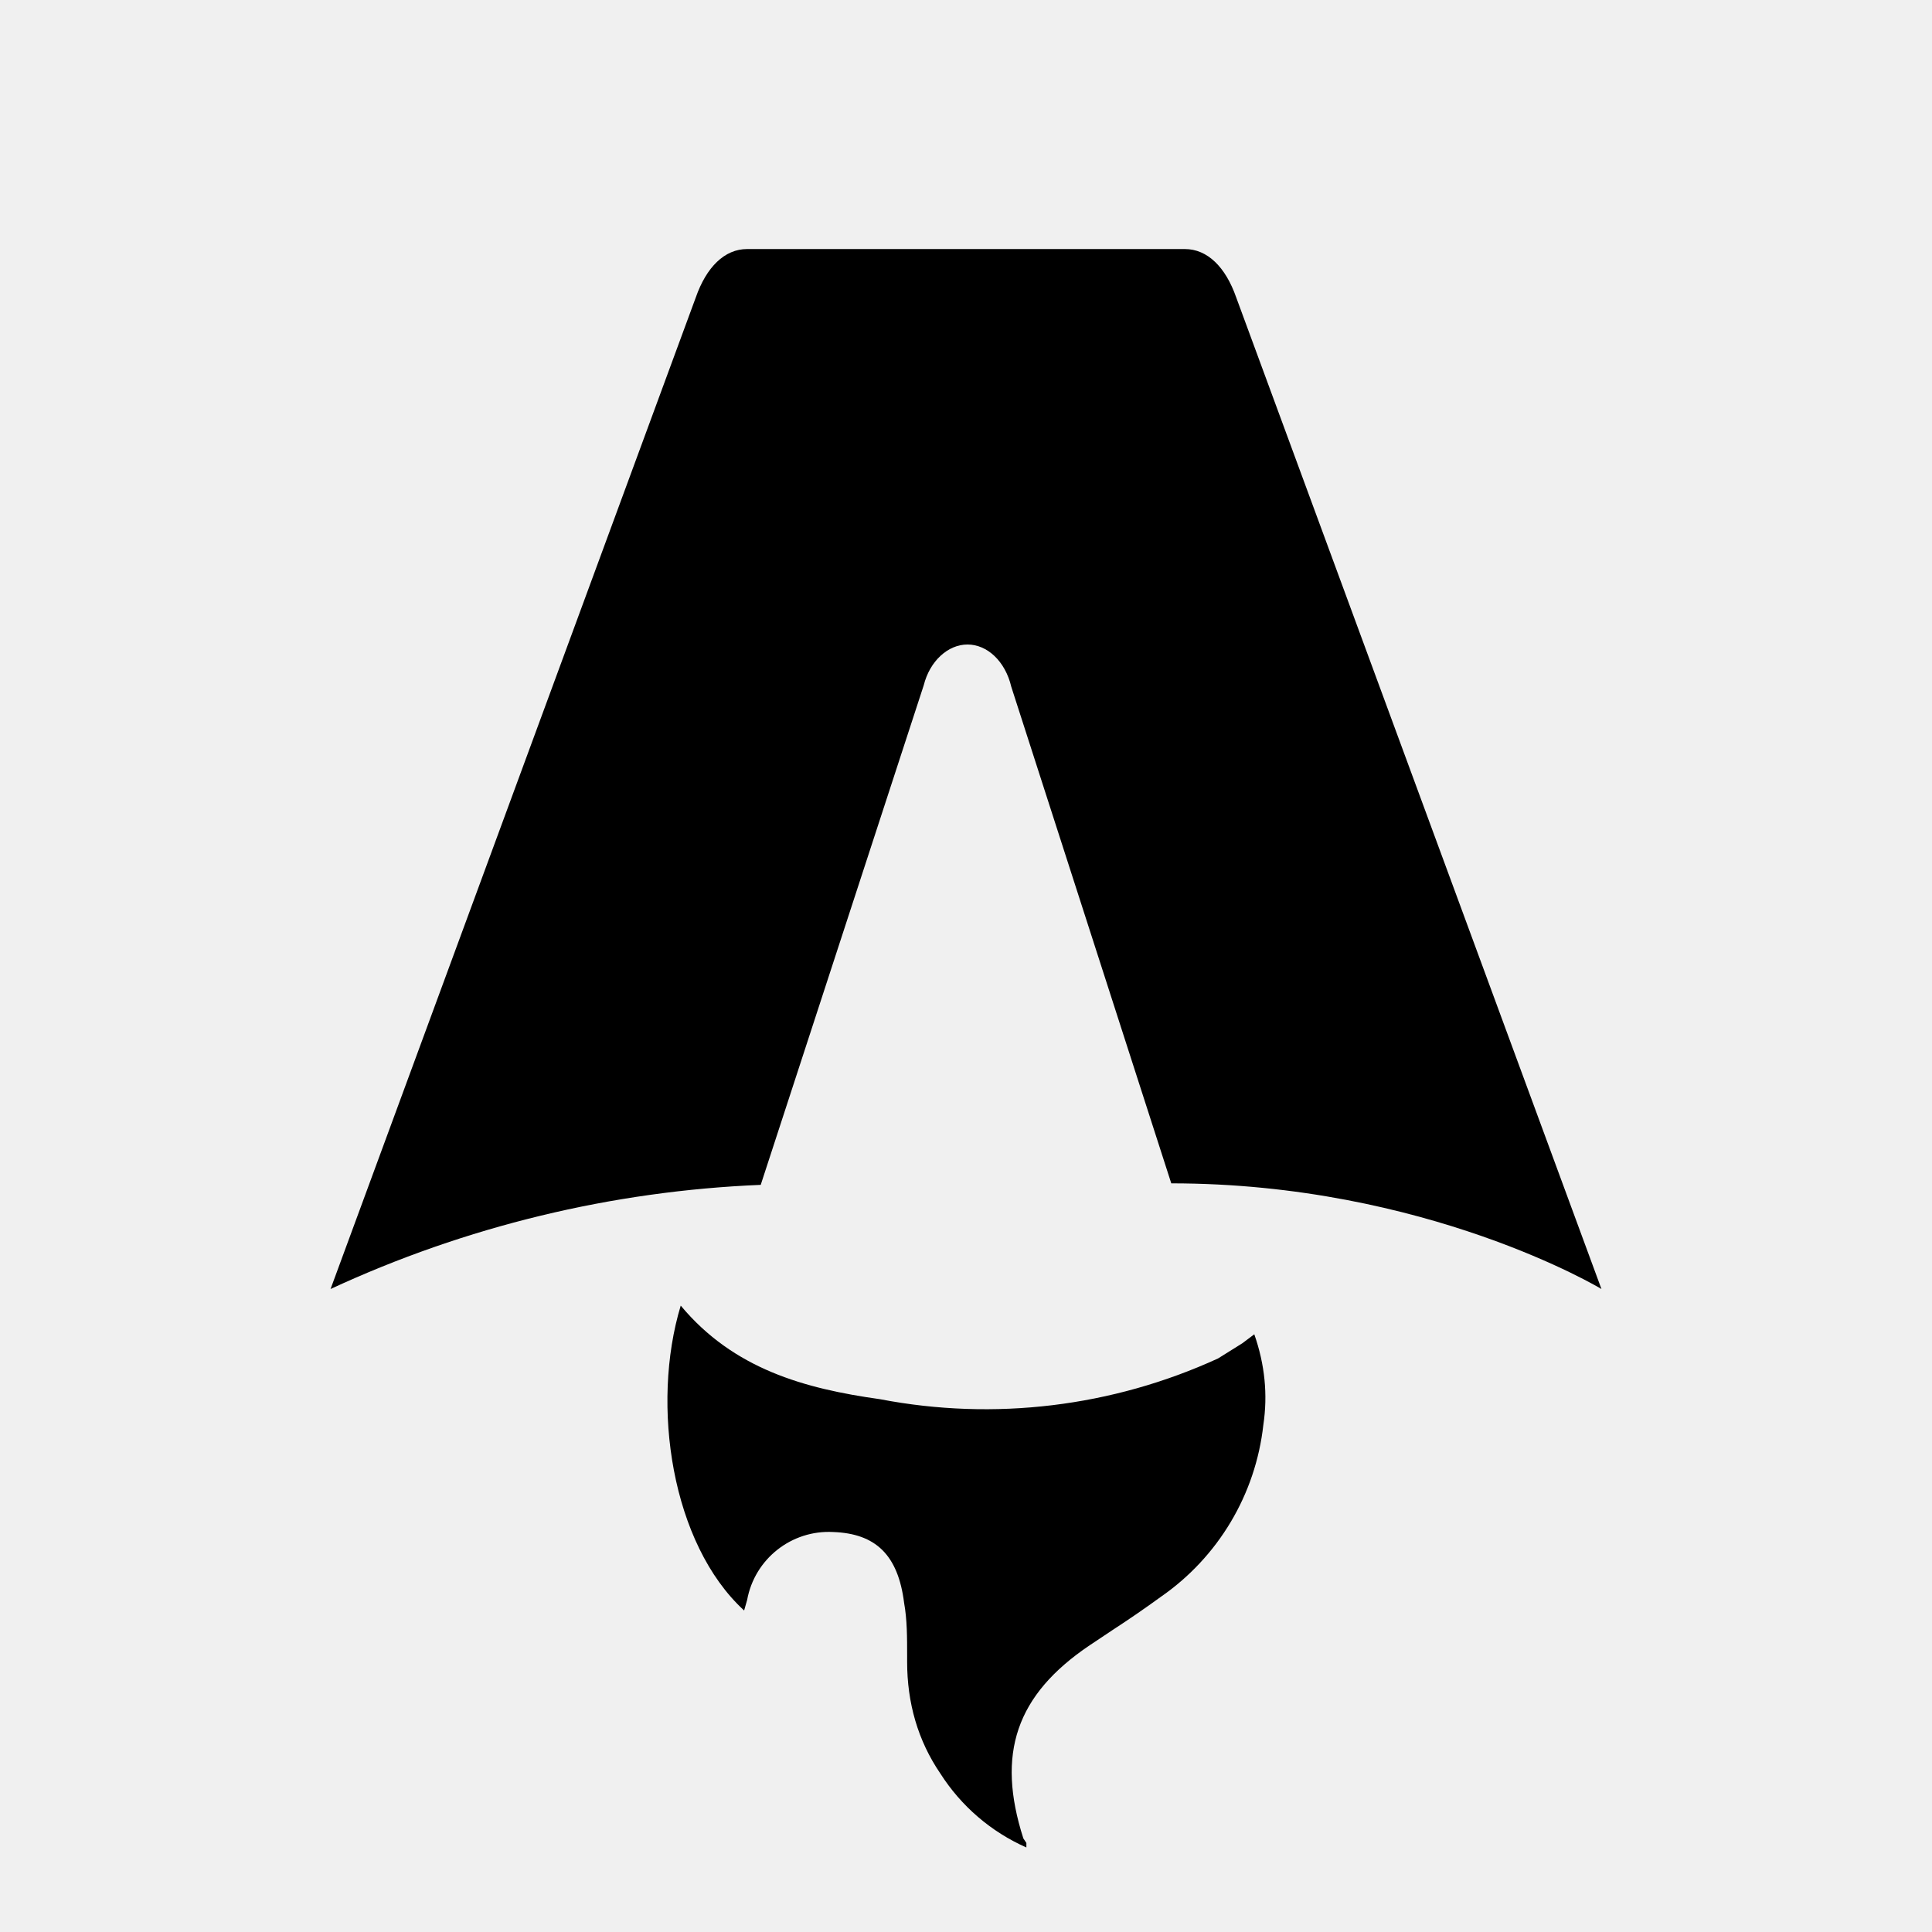
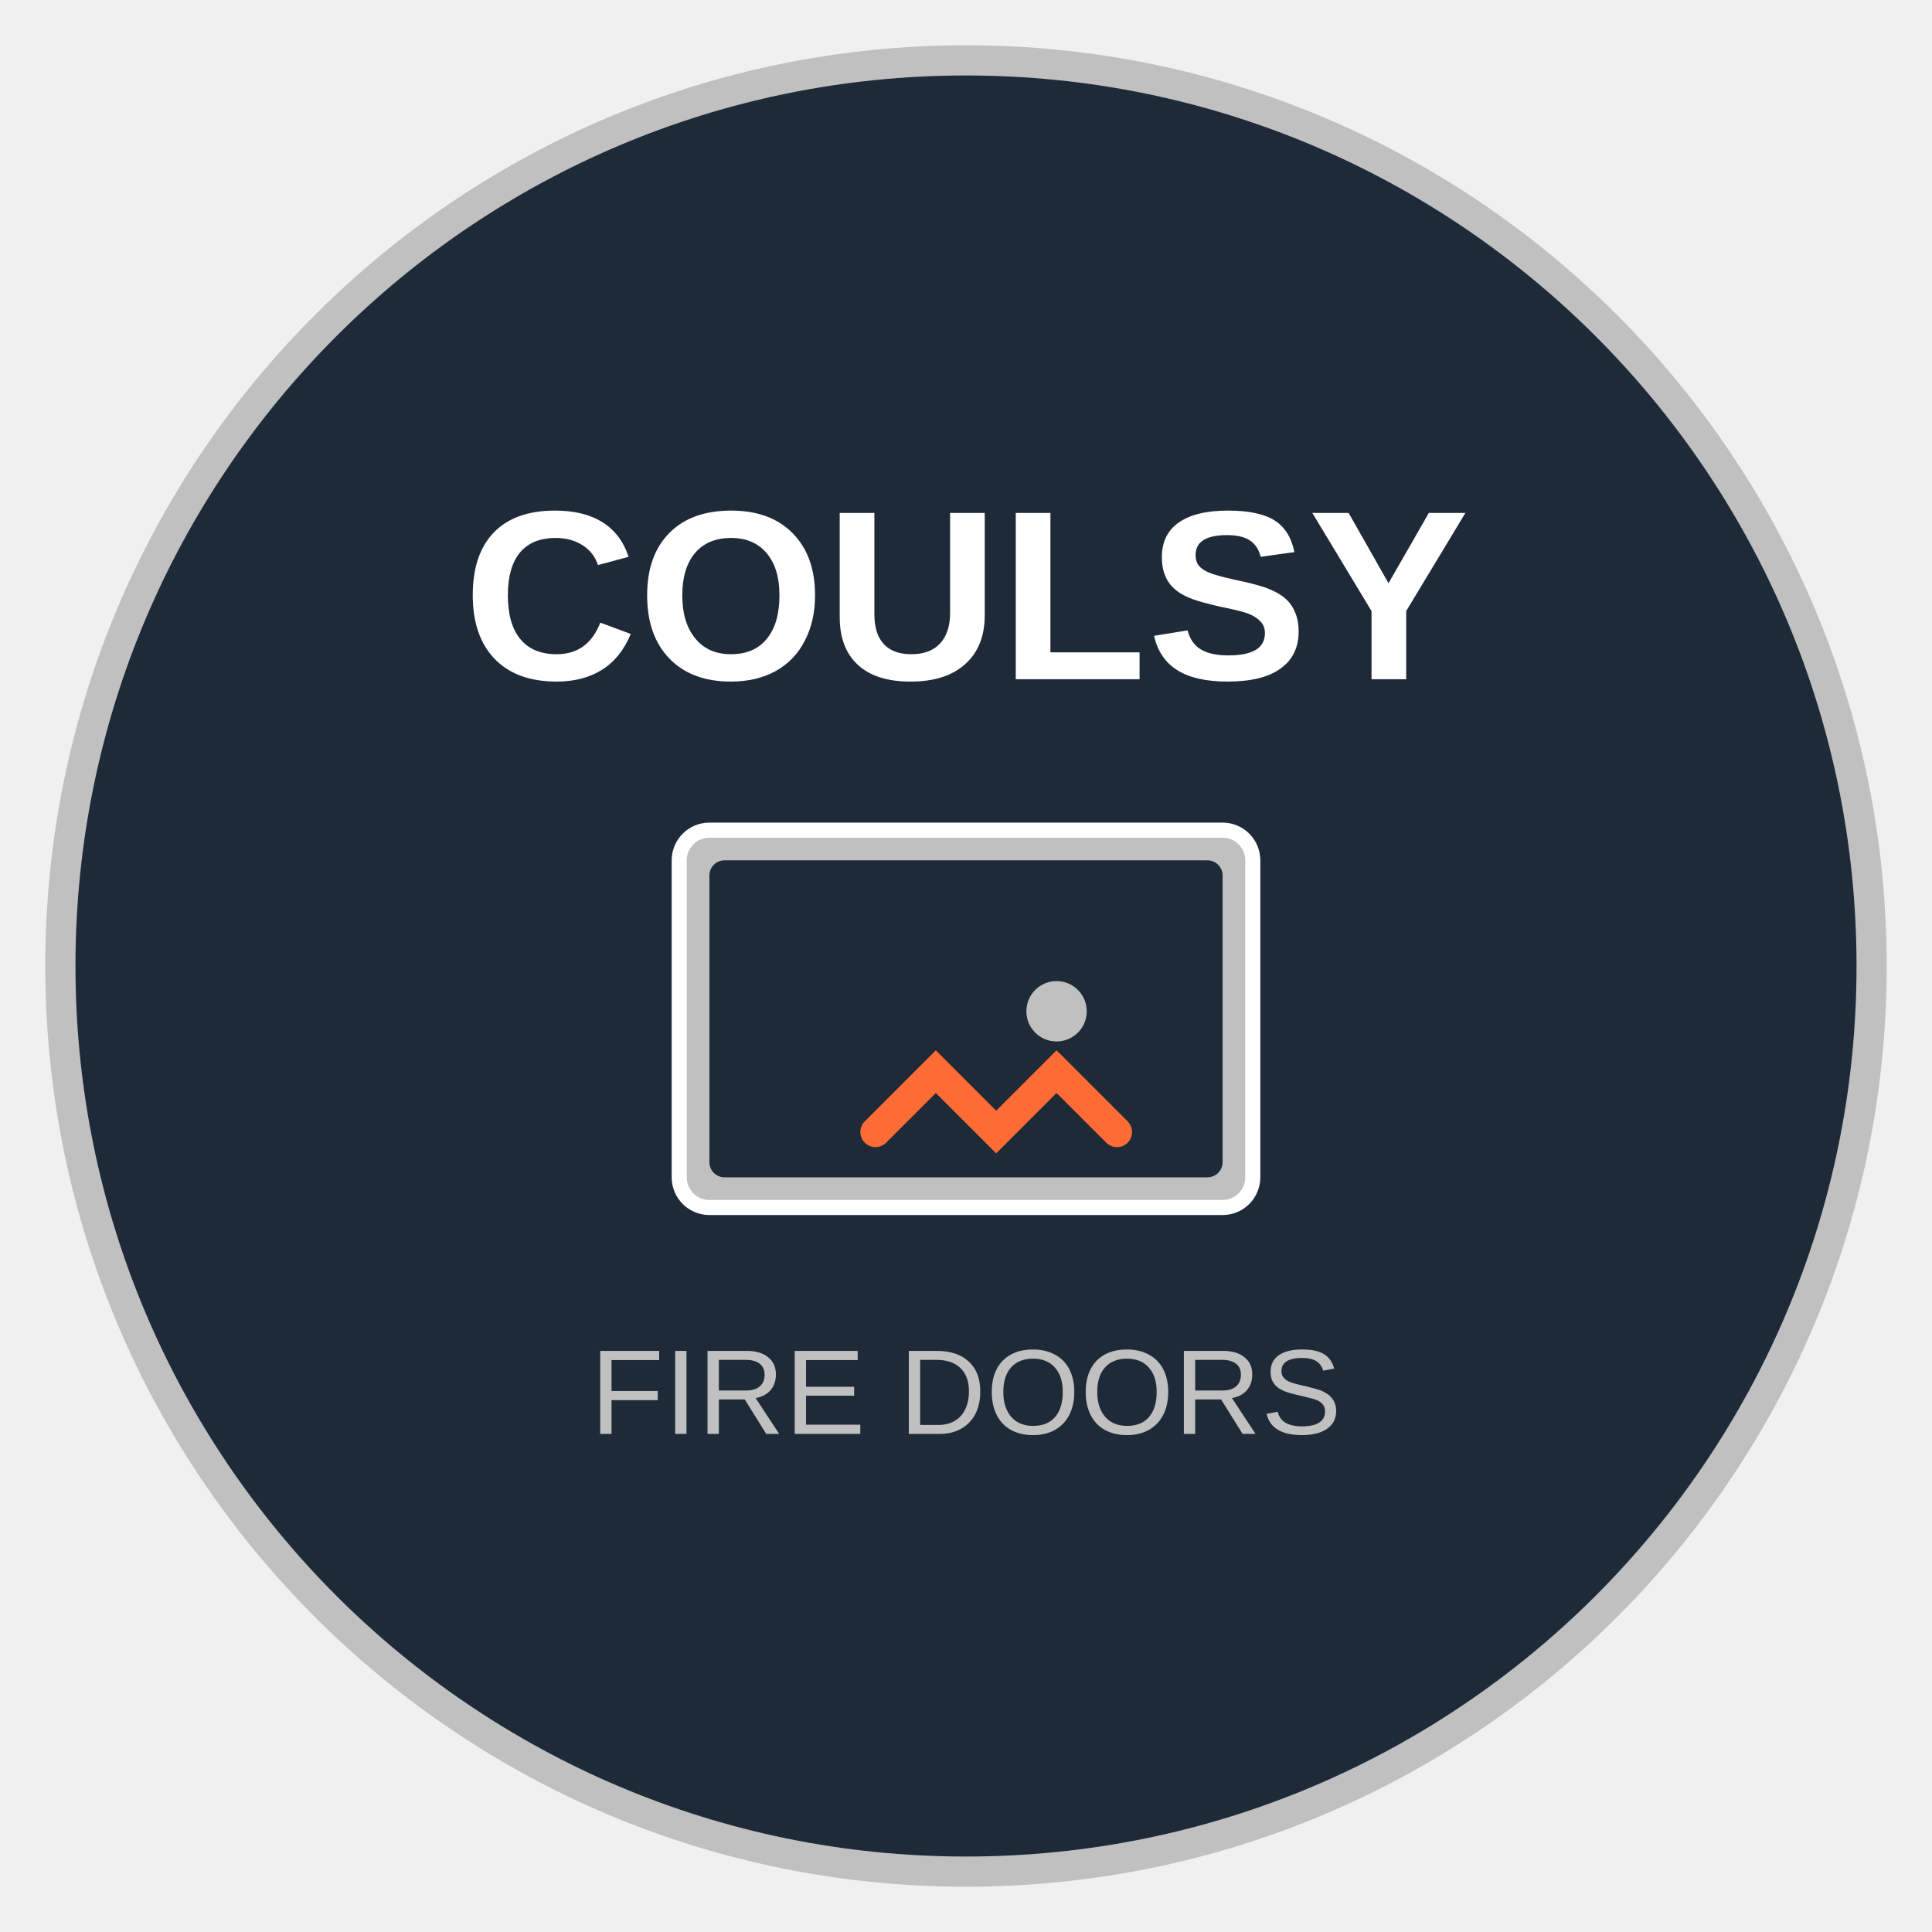
- <svg xmlns="http://www.w3.org/2000/svg" fill="none" viewBox="0 0 128 128">
-   <path d="M50.4 78.5a75.1 75.1 0 0 0-28.5 6.9l24.2-65.7c.7-2 1.9-3.2 3.4-3.2h29c1.5 0 2.7 1.2 3.4 3.2l24.2 65.7s-11.6-7-28.5-7L67 45.5c-.4-1.7-1.6-2.8-2.9-2.8-1.3 0-2.5 1.1-2.9 2.7L50.4 78.5Zm-1.1 28.2Zm-4.2-20.2c-2 6.6-.6 15.8 4.2 20.2a17.5 17.5 0 0 1 .2-.7 5.5 5.5 0 0 1 5.7-4.5c2.8.1 4.3 1.5 4.7 4.7.2 1.1.2 2.3.2 3.5v.4c0 2.7.7 5.2 2.2 7.4a13 13 0 0 0 5.7 4.9v-.3l-.2-.3c-1.8-5.6-.5-9.5 4.4-12.8l1.5-1a73 73 0 0 0 3.2-2.2 16 16 0 0 0 6.8-11.4c.3-2 .1-4-.6-6l-.8.6-1.6 1a37 37 0 0 1-22.4 2.7c-5-.7-9.7-2-13.2-6.2Z" />
-   <style>
-         path { fill: #000; }
-         @media (prefers-color-scheme: dark) {
-             path { fill: #FFF; }
-         }
-     </style>
+ <svg xmlns="http://www.w3.org/2000/svg" viewBox="0 0 128 128" fill="none">
+   <circle cx="64" cy="64" r="60" fill="#1e2a38" stroke="#c0c0c0" stroke-width="2" />
+   <text x="64" y="45" text-anchor="middle" font-family="Arial, sans-serif" font-size="16" font-weight="bold" fill="white">COULSY</text>
+   <rect x="45" y="55" width="38" height="25" rx="2" fill="#c0c0c0" stroke="white" stroke-width="1" />
+   <rect x="47" y="57" width="34" height="21" rx="1" fill="#1e2a38" />
+   <circle cx="70" cy="67" r="2" fill="#c0c0c0" />
+   <path d="M 58 75 L 62 71 L 66 75 L 70 71 L 74 75" stroke="#ff6b35" stroke-width="2" fill="none" stroke-linecap="round" />
+   <text x="64" y="95" text-anchor="middle" font-family="Arial, sans-serif" font-size="8" fill="#c0c0c0">FIRE DOORS</text>
</svg>
